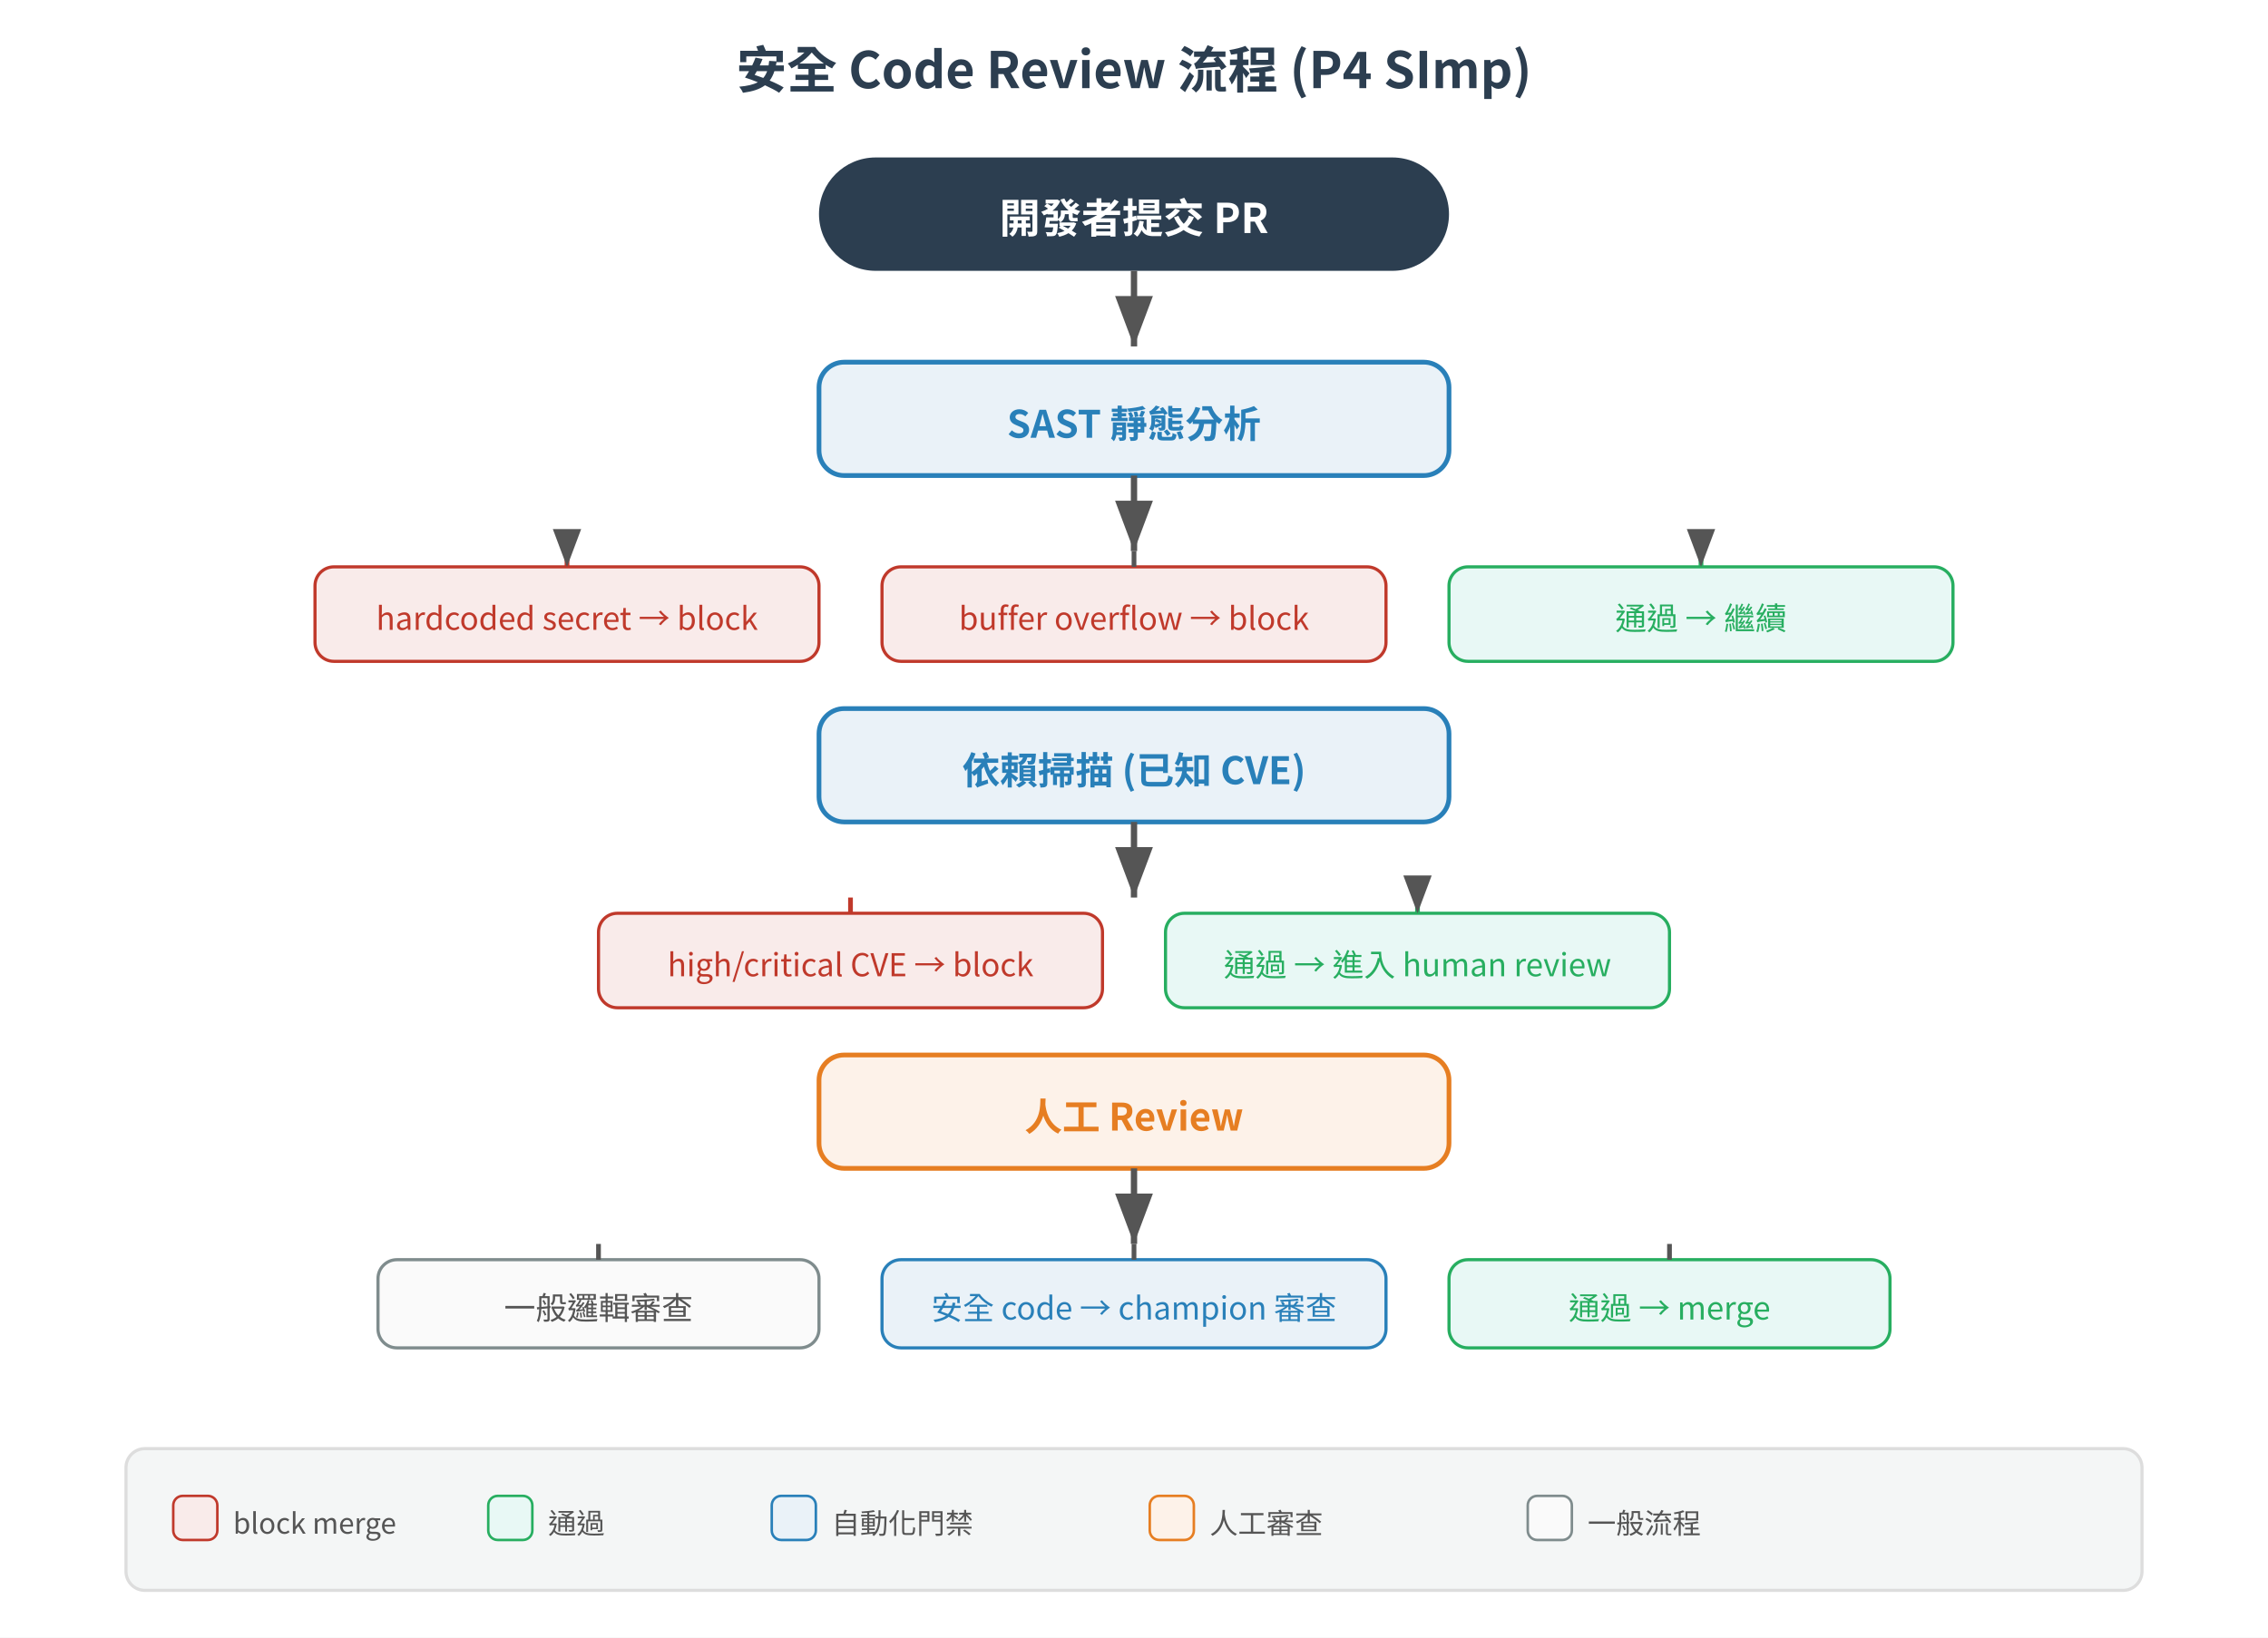
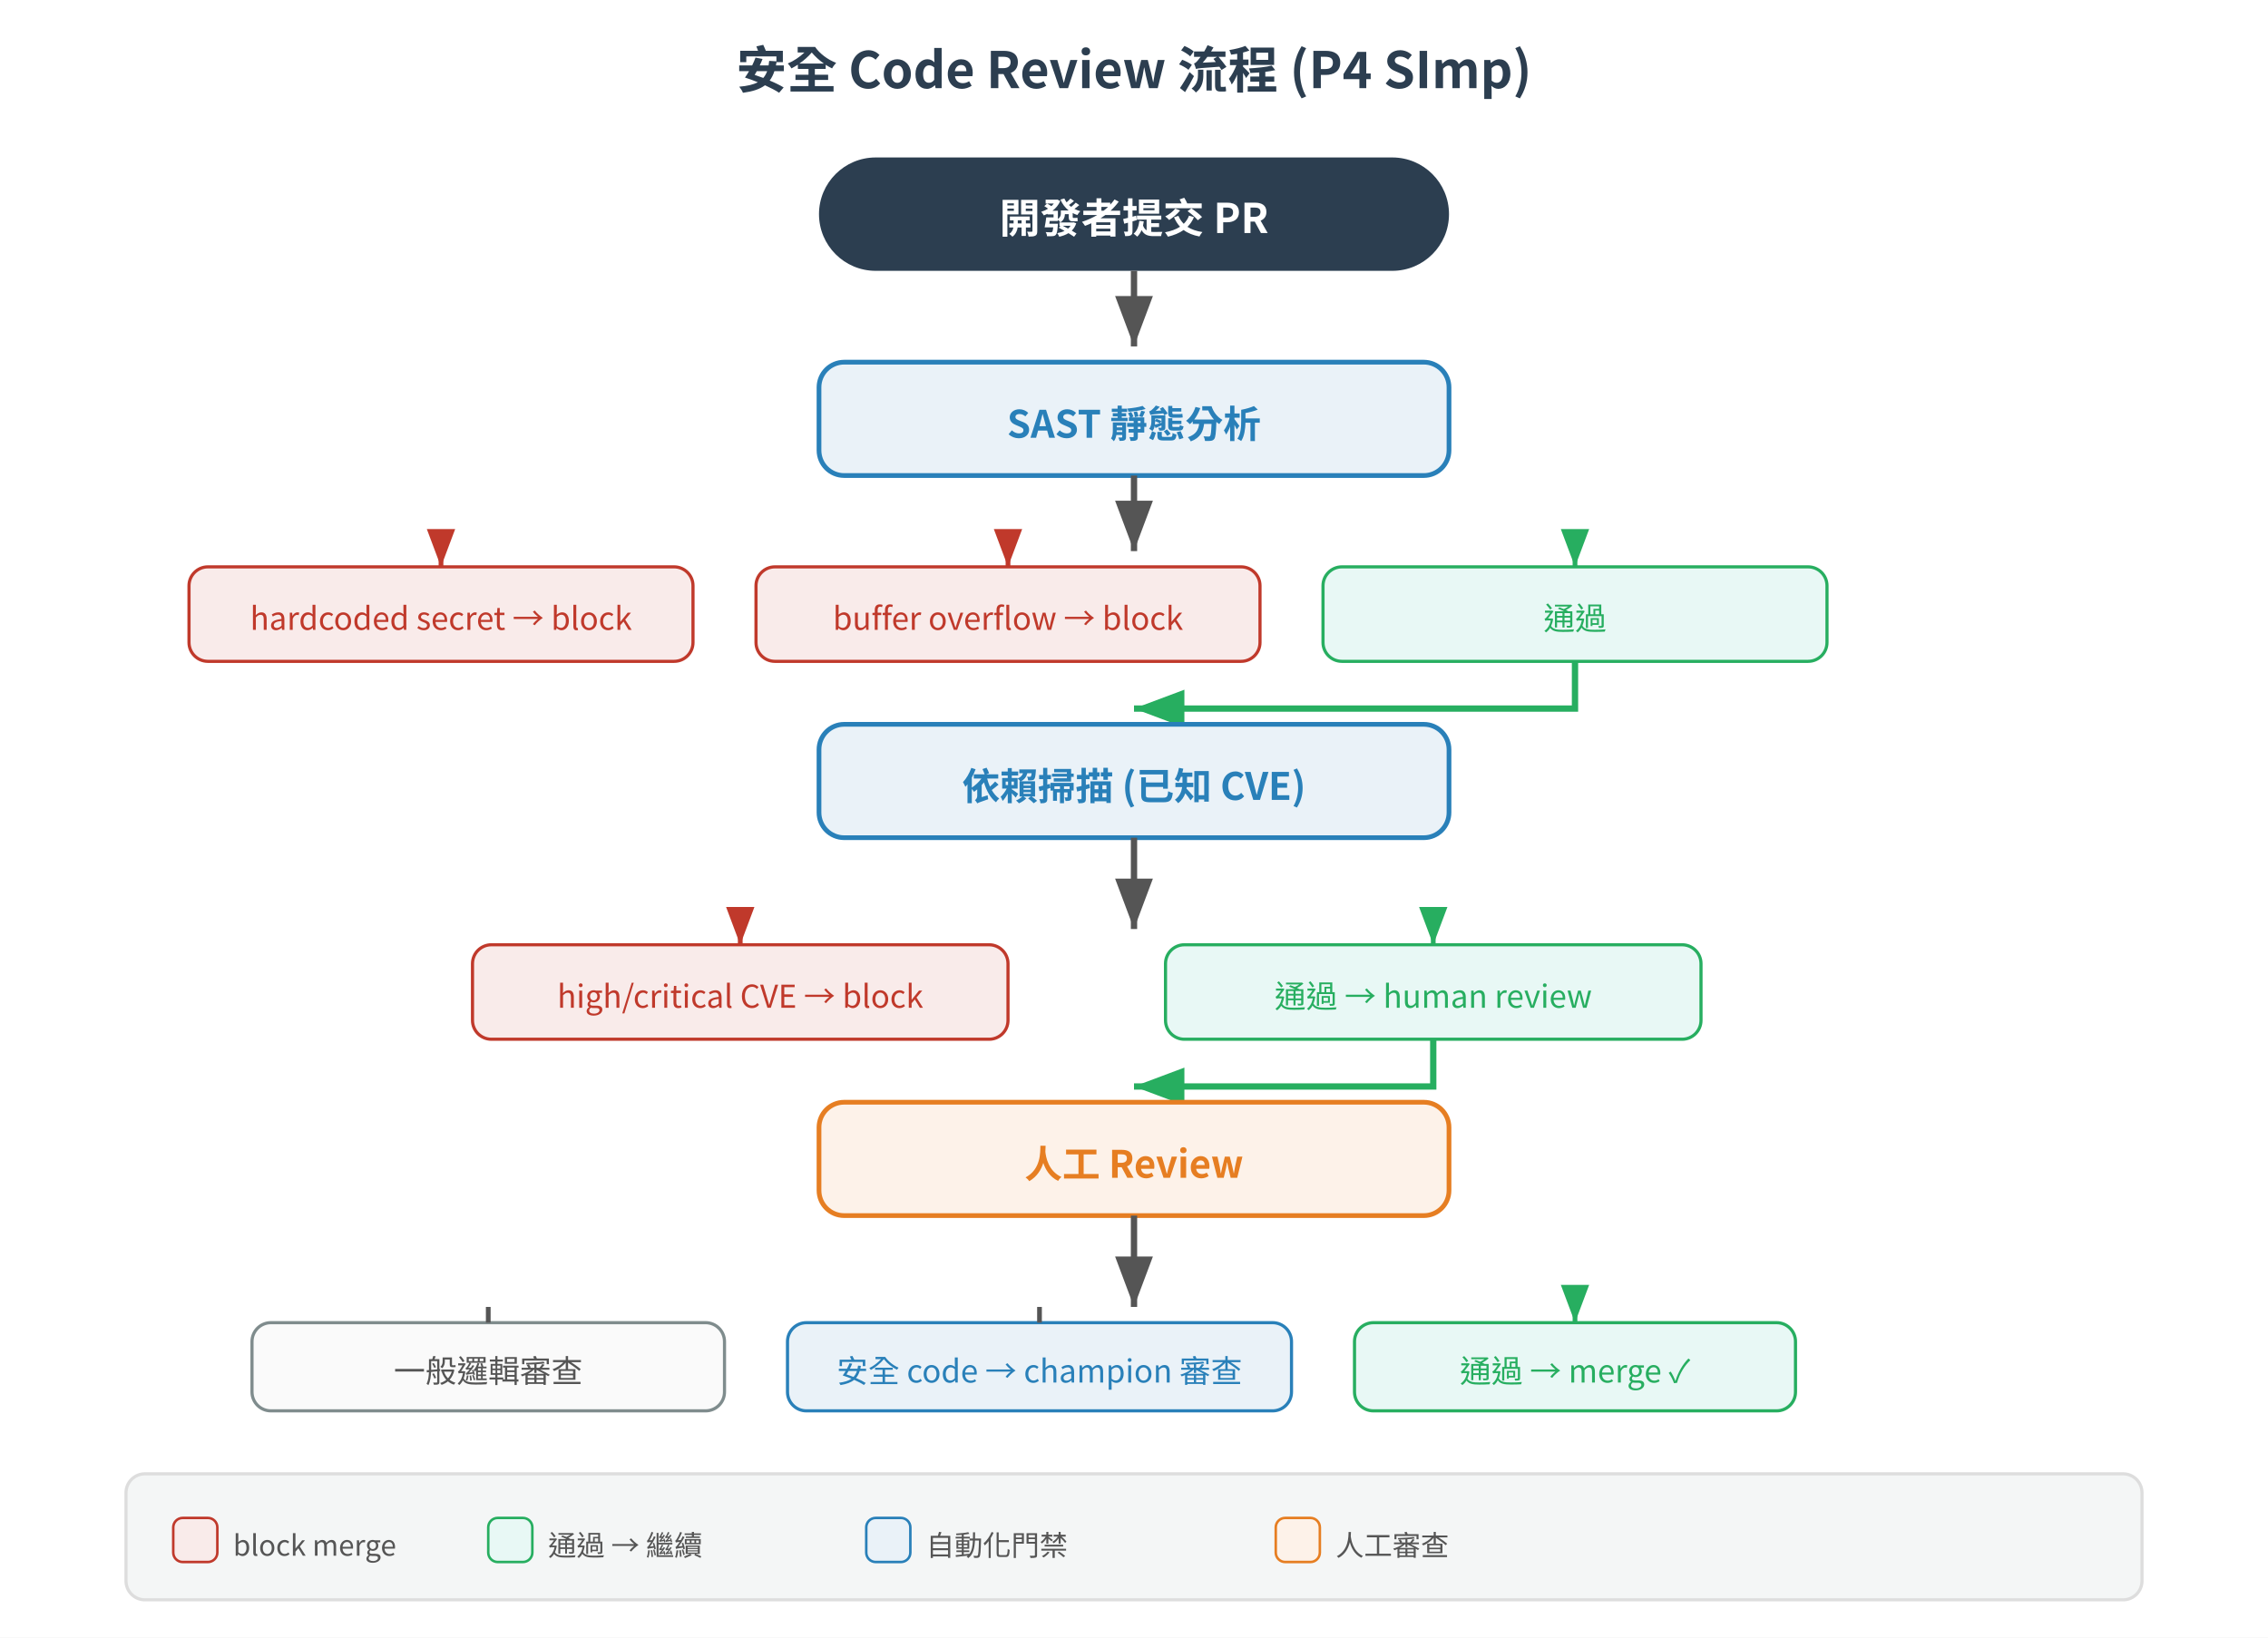
<svg xmlns="http://www.w3.org/2000/svg" viewBox="0 0 720 520" width="720" height="520" font-family="'Noto Sans CJK TC','PingFang TC','Microsoft JhengHei',sans-serif">
  <rect width="720" height="520" fill="#fff" />
  <text x="360" y="28" text-anchor="middle" font-size="16" font-weight="bold" fill="#2c3e50">安全 Code Review 流程 (P4 SImp)</text>
  <defs>
    <marker id="a" markerWidth="8" markerHeight="6" refX="8" refY="3" orient="auto">
      <path d="M0,0 L8,3 L0,6 Z" fill="#555" />
+     </marker>
+     <marker id="red" markerWidth="8" markerHeight="6" refX="8" refY="3" orient="auto">
+       <path d="M0,0 L8,3 L0,6 Z" fill="#c0392b" />
+     </marker>
+     <marker id="green" markerWidth="8" markerHeight="6" refX="8" refY="3" orient="auto">
+       <path d="M0,0 L8,3 L0,6 Z" fill="#27ae60" />
    </marker>
  </defs>
  <rect x="260" y="50" width="200" height="36" rx="18" fill="#2c3e50" />
  <text x="360" y="74" text-anchor="middle" font-size="13" fill="#fff" font-weight="bold">開發者提交 PR</text>
  <line x1="360" y1="86" x2="360" y2="110" stroke="#555" stroke-width="2" marker-end="url(#a)" />
  <rect x="260" y="115" width="200" height="36" rx="8" fill="#eaf2f8" stroke="#2980b9" stroke-width="1.5" />
  <text x="360" y="139" text-anchor="middle" font-size="12" fill="#2980b9" font-weight="bold">SAST 靜態分析</text>
  <line x1="360" y1="151" x2="360" y2="175" stroke="#555" stroke-width="2" marker-end="url(#a)" />
-   <rect x="100" y="180" width="160" height="30" rx="6" fill="#f9ebea" stroke="#c0392b" stroke-width="1" />
-   <text x="180" y="200" text-anchor="middle" font-size="10" fill="#c0392b">hardcoded secret → block</text>
-   <rect x="280" y="180" width="160" height="30" rx="6" fill="#f9ebea" stroke="#c0392b" stroke-width="1" />
-   <text x="360" y="200" text-anchor="middle" font-size="10" fill="#c0392b">buffer overflow → block</text>
-   <rect x="460" y="180" width="160" height="30" rx="6" fill="#e8f8f5" stroke="#27ae60" stroke-width="1" />
-   <text x="540" y="200" text-anchor="middle" font-size="10" fill="#27ae60">通過 → 繼續</text>
-   <line x1="180" y1="175" x2="180" y2="180" stroke="#c0392b" stroke-width="1.5" marker-end="url(#a)" />
-   <line x1="360" y1="175" x2="360" y2="180" stroke="#555" stroke-width="1.5" />
-   <line x1="540" y1="175" x2="540" y2="180" stroke="#27ae60" stroke-width="1.5" marker-end="url(#a)" />
-   <rect x="260" y="225" width="200" height="36" rx="8" fill="#eaf2f8" stroke="#2980b9" stroke-width="1.5" />
-   <text x="360" y="249" text-anchor="middle" font-size="12" fill="#2980b9" font-weight="bold">依賴掃描 (已知 CVE)</text>
-   <line x1="360" y1="261" x2="360" y2="285" stroke="#555" stroke-width="2" marker-end="url(#a)" />
-   <rect x="190" y="290" width="160" height="30" rx="6" fill="#f9ebea" stroke="#c0392b" stroke-width="1" />
-   <text x="270" y="310" text-anchor="middle" font-size="10" fill="#c0392b">high/critical CVE → block</text>
-   <rect x="370" y="290" width="160" height="30" rx="6" fill="#e8f8f5" stroke="#27ae60" stroke-width="1" />
-   <text x="450" y="310" text-anchor="middle" font-size="10" fill="#27ae60">通過 → 進入 human review</text>
-   <line x1="270" y1="285" x2="270" y2="290" stroke="#c0392b" stroke-width="1.5" />
-   <line x1="450" y1="285" x2="450" y2="290" stroke="#27ae60" stroke-width="1.5" marker-end="url(#a)" />
-   <rect x="260" y="335" width="200" height="36" rx="8" fill="#fdf2e9" stroke="#e67e22" stroke-width="1.5" />
-   <text x="360" y="359" text-anchor="middle" font-size="12" fill="#e67e22" font-weight="bold">人工 Review</text>
-   <line x1="360" y1="371" x2="360" y2="395" stroke="#555" stroke-width="2" marker-end="url(#a)" />
-   <rect x="120" y="400" width="140" height="28" rx="6" fill="#fafafa" stroke="#7f8c8d" stroke-width="1" />
-   <text x="190" y="419" text-anchor="middle" font-size="10" fill="#555">一般邏輯審查</text>
-   <rect x="280" y="400" width="160" height="28" rx="6" fill="#eaf2f8" stroke="#2980b9" stroke-width="1" />
-   <text x="360" y="419" text-anchor="middle" font-size="10" fill="#2980b9">安全 code → champion 審查</text>
-   <rect x="460" y="400" width="140" height="28" rx="6" fill="#e8f8f5" stroke="#27ae60" stroke-width="1" />
-   <text x="530" y="419" text-anchor="middle" font-size="10" fill="#27ae60">通過 → merge</text>
-   <line x1="190" y1="395" x2="190" y2="400" stroke="#555" stroke-width="1.5" />
-   <line x1="360" y1="395" x2="360" y2="400" stroke="#555" stroke-width="1.5" />
-   <line x1="530" y1="395" x2="530" y2="400" stroke="#555" stroke-width="1.5" />
-   <rect x="40" y="460" width="640" height="45" rx="6" fill="#f4f6f6" stroke="#ddd" stroke-width="1" />
-   <rect x="55" y="475" width="14" height="14" rx="3" fill="#f9ebea" stroke="#c0392b" stroke-width="0.8" />
-   <text x="74" y="487" font-size="9" fill="#555">block merge</text>
-   <rect x="155" y="475" width="14" height="14" rx="3" fill="#e8f8f5" stroke="#27ae60" stroke-width="0.8" />
-   <text x="174" y="487" font-size="9" fill="#555">通過</text>
-   <rect x="245" y="475" width="14" height="14" rx="3" fill="#eaf2f8" stroke="#2980b9" stroke-width="0.8" />
-   <text x="264" y="487" font-size="9" fill="#555">自動化門禁</text>
-   <rect x="365" y="475" width="14" height="14" rx="3" fill="#fdf2e9" stroke="#e67e22" stroke-width="0.8" />
-   <text x="384" y="487" font-size="9" fill="#555">人工審查</text>
-   <rect x="485" y="475" width="14" height="14" rx="3" fill="#fafafa" stroke="#7f8c8d" stroke-width="0.8" />
-   <text x="504" y="487" font-size="9" fill="#555">一般流程</text>
+   <rect x="60" y="180" width="160" height="30" rx="6" fill="#f9ebea" stroke="#c0392b" stroke-width="1" />
+   <text x="140" y="200" text-anchor="middle" font-size="10" fill="#c0392b">hardcoded secret → block</text>
+   <rect x="240" y="180" width="160" height="30" rx="6" fill="#f9ebea" stroke="#c0392b" stroke-width="1" />
+   <text x="320" y="200" text-anchor="middle" font-size="10" fill="#c0392b">buffer overflow → block</text>
+   <rect x="420" y="180" width="160" height="30" rx="6" fill="#e8f8f5" stroke="#27ae60" stroke-width="1" />
+   <text x="500" y="200" text-anchor="middle" font-size="10" fill="#27ae60">通過</text>
+   <line x1="140" y1="175" x2="140" y2="180" stroke="#c0392b" stroke-width="1.5" marker-end="url(#red)" />
+   <line x1="320" y1="175" x2="320" y2="180" stroke="#c0392b" stroke-width="1.5" marker-end="url(#red)" />
+   <line x1="500" y1="175" x2="500" y2="180" stroke="#27ae60" stroke-width="1.5" marker-end="url(#green)" />
+   <path d="M500,210 L500,225 L360,225" fill="none" stroke="#27ae60" stroke-width="2" marker-end="url(#green)" />
+   <rect x="260" y="230" width="200" height="36" rx="8" fill="#eaf2f8" stroke="#2980b9" stroke-width="1.5" />
+   <text x="360" y="254" text-anchor="middle" font-size="12" fill="#2980b9" font-weight="bold">依賴掃描 (已知 CVE)</text>
+   <line x1="360" y1="266" x2="360" y2="295" stroke="#555" stroke-width="2" marker-end="url(#a)" />
+   <rect x="150" y="300" width="170" height="30" rx="6" fill="#f9ebea" stroke="#c0392b" stroke-width="1" />
+   <text x="235" y="320" text-anchor="middle" font-size="10" fill="#c0392b">high/critical CVE → block</text>
+   <rect x="370" y="300" width="170" height="30" rx="6" fill="#e8f8f5" stroke="#27ae60" stroke-width="1" />
+   <text x="455" y="320" text-anchor="middle" font-size="10" fill="#27ae60">通過 → human review</text>
+   <line x1="235" y1="295" x2="235" y2="300" stroke="#c0392b" stroke-width="1.5" marker-end="url(#red)" />
+   <line x1="455" y1="295" x2="455" y2="300" stroke="#27ae60" stroke-width="1.5" marker-end="url(#green)" />
+   <path d="M455,330 L455,345 L360,345" fill="none" stroke="#27ae60" stroke-width="2" marker-end="url(#green)" />
+   <rect x="260" y="350" width="200" height="36" rx="8" fill="#fdf2e9" stroke="#e67e22" stroke-width="1.5" />
+   <text x="360" y="374" text-anchor="middle" font-size="12" fill="#e67e22" font-weight="bold">人工 Review</text>
+   <line x1="360" y1="386" x2="360" y2="415" stroke="#555" stroke-width="2" marker-end="url(#a)" />
+   <rect x="80" y="420" width="150" height="28" rx="6" fill="#fafafa" stroke="#7f8c8d" stroke-width="1" />
+   <text x="155" y="439" text-anchor="middle" font-size="10" fill="#555">一般邏輯審查</text>
+   <rect x="250" y="420" width="160" height="28" rx="6" fill="#eaf2f8" stroke="#2980b9" stroke-width="1" />
+   <text x="330" y="439" text-anchor="middle" font-size="10" fill="#2980b9">安全 code → champion 審查</text>
+   <rect x="430" y="420" width="140" height="28" rx="6" fill="#e8f8f5" stroke="#27ae60" stroke-width="1" />
+   <text x="500" y="439" text-anchor="middle" font-size="10" fill="#27ae60">通過 → merge ✓</text>
+   <line x1="155" y1="415" x2="155" y2="420" stroke="#555" stroke-width="1.5" />
+   <line x1="330" y1="415" x2="330" y2="420" stroke="#555" stroke-width="1.5" />
+   <line x1="500" y1="415" x2="500" y2="420" stroke="#27ae60" stroke-width="1.5" marker-end="url(#green)" />
+   <rect x="40" y="468" width="640" height="40" rx="6" fill="#f4f6f6" stroke="#ddd" stroke-width="1" />
+   <rect x="55" y="482" width="14" height="14" rx="3" fill="#f9ebea" stroke="#c0392b" stroke-width="0.8" />
+   <text x="74" y="494" font-size="9" fill="#555">block merge</text>
+   <rect x="155" y="482" width="14" height="14" rx="3" fill="#e8f8f5" stroke="#27ae60" stroke-width="0.8" />
+   <text x="174" y="494" font-size="9" fill="#555">通過 → 繼續</text>
+   <rect x="275" y="482" width="14" height="14" rx="3" fill="#eaf2f8" stroke="#2980b9" stroke-width="0.8" />
+   <text x="294" y="494" font-size="9" fill="#555">自動化門禁</text>
+   <rect x="405" y="482" width="14" height="14" rx="3" fill="#fdf2e9" stroke="#e67e22" stroke-width="0.8" />
+   <text x="424" y="494" font-size="9" fill="#555">人工審查</text>
</svg>
